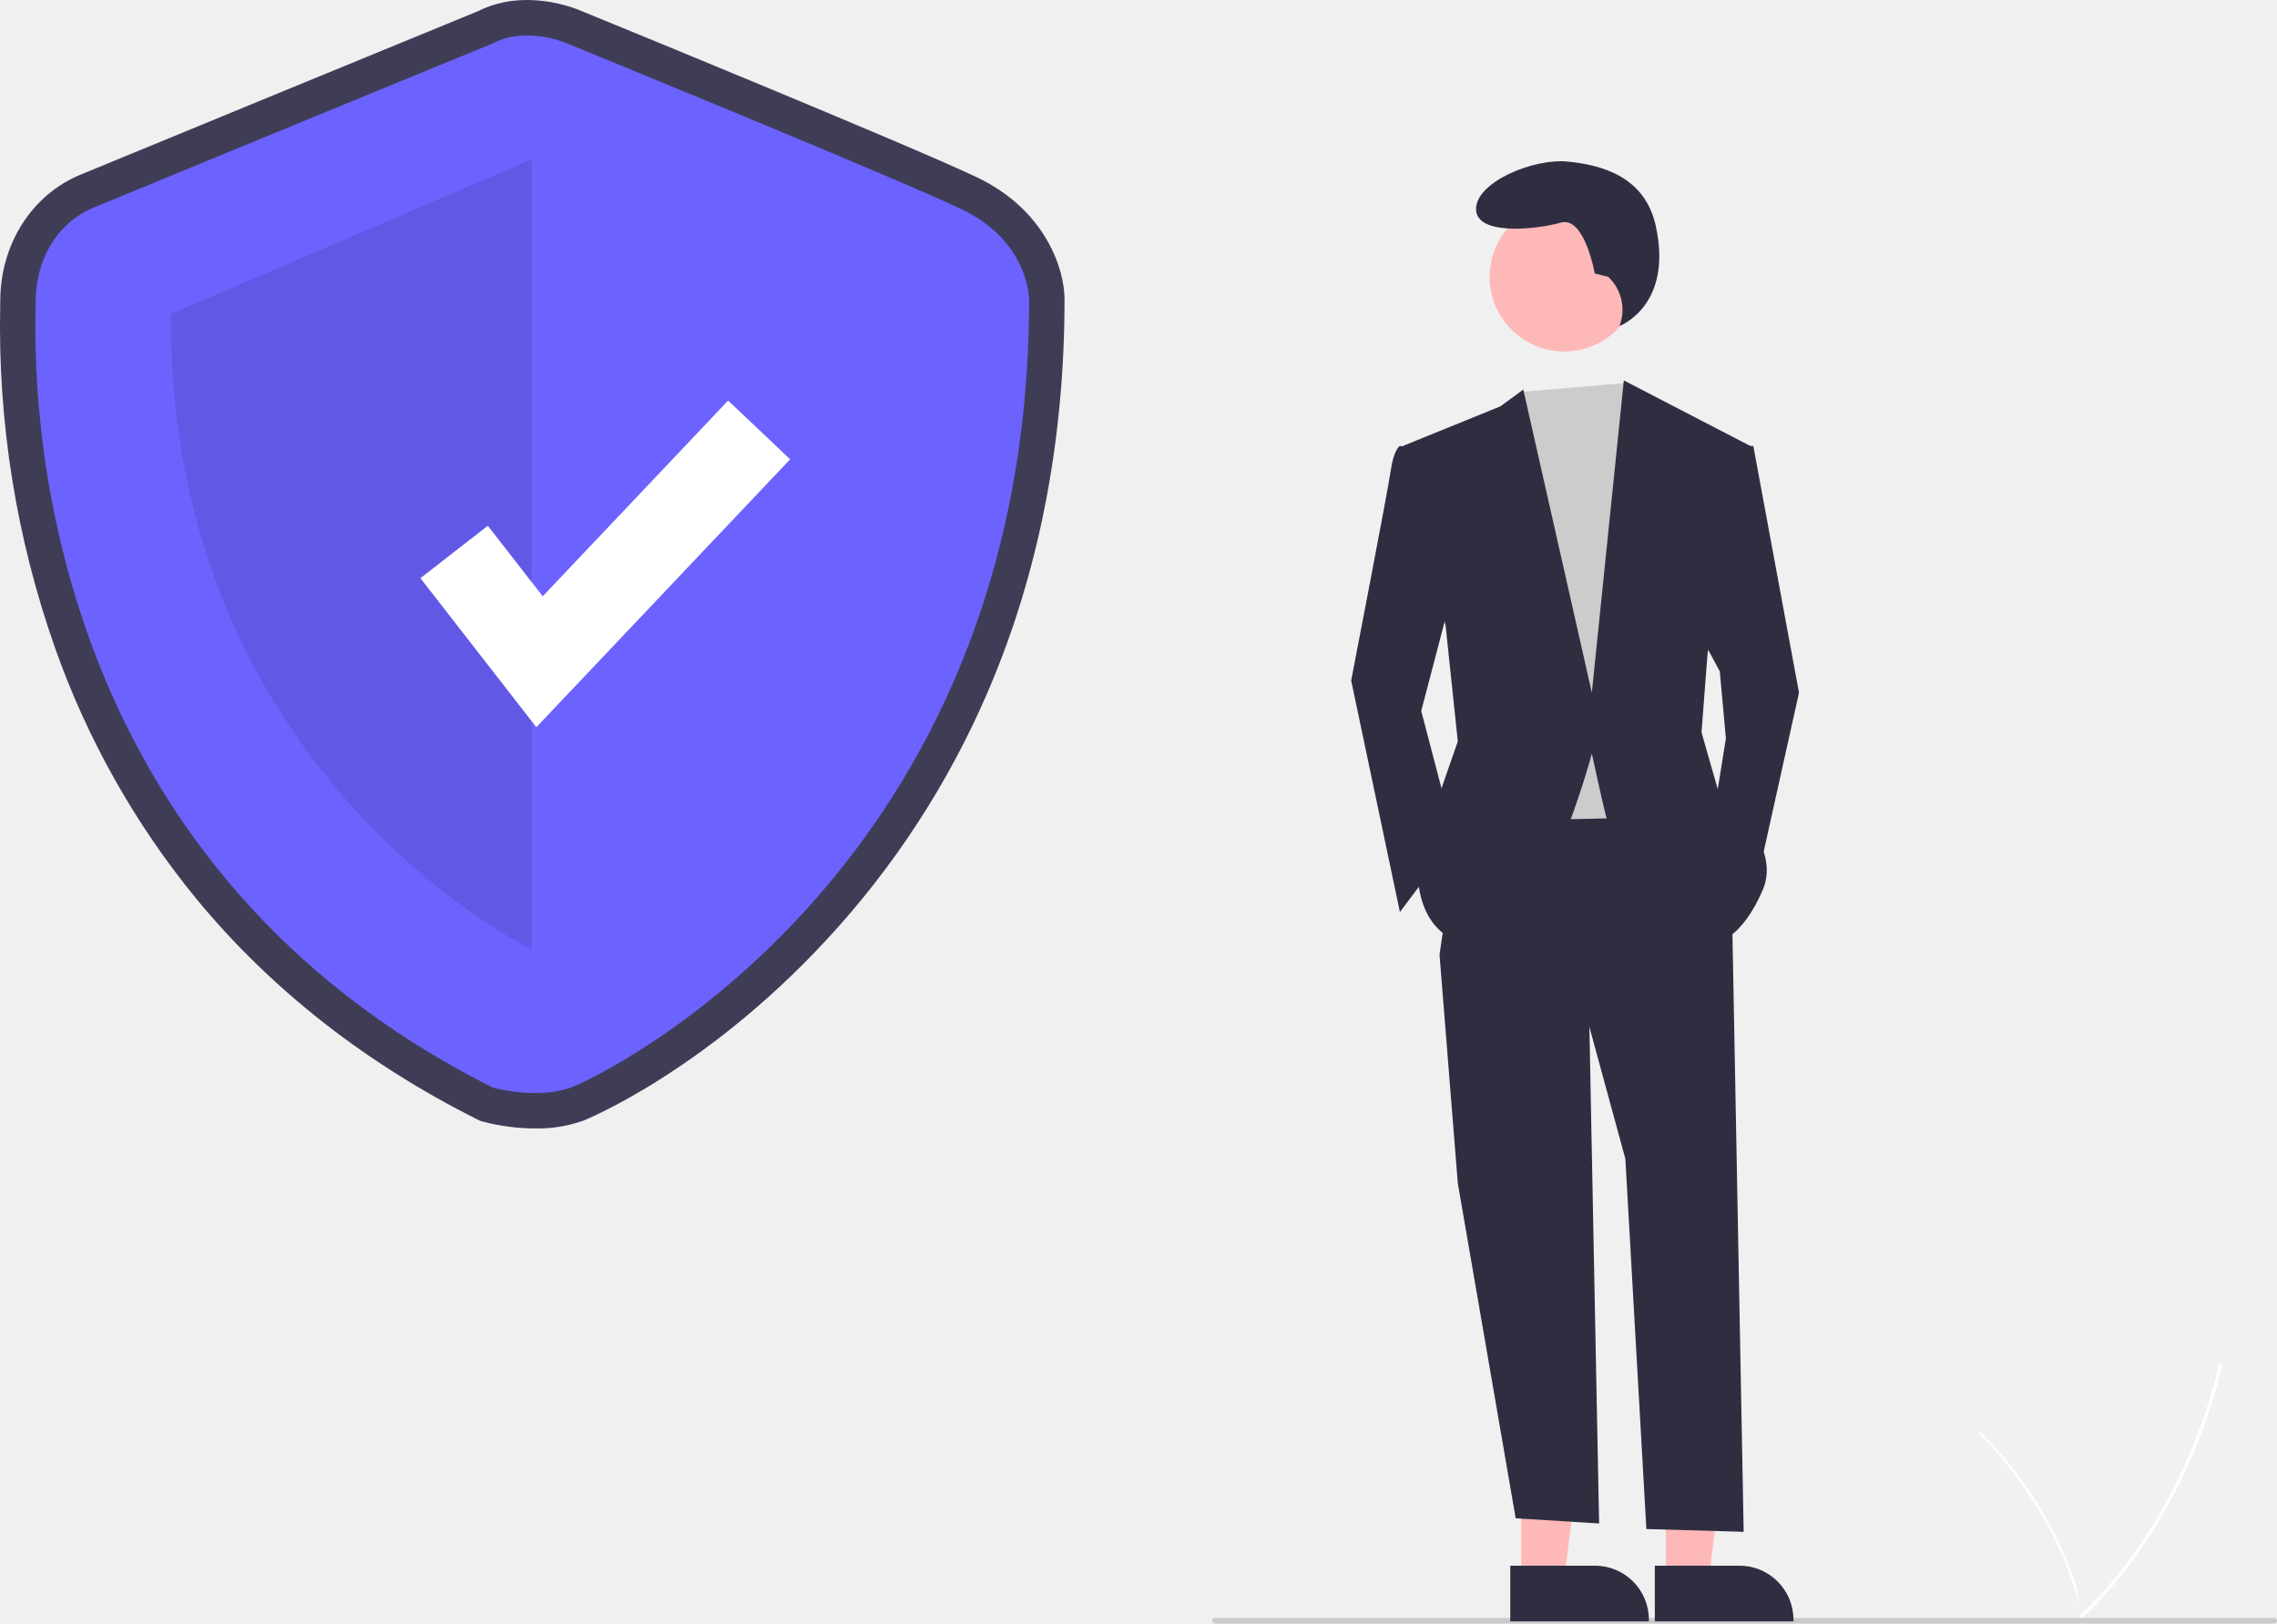
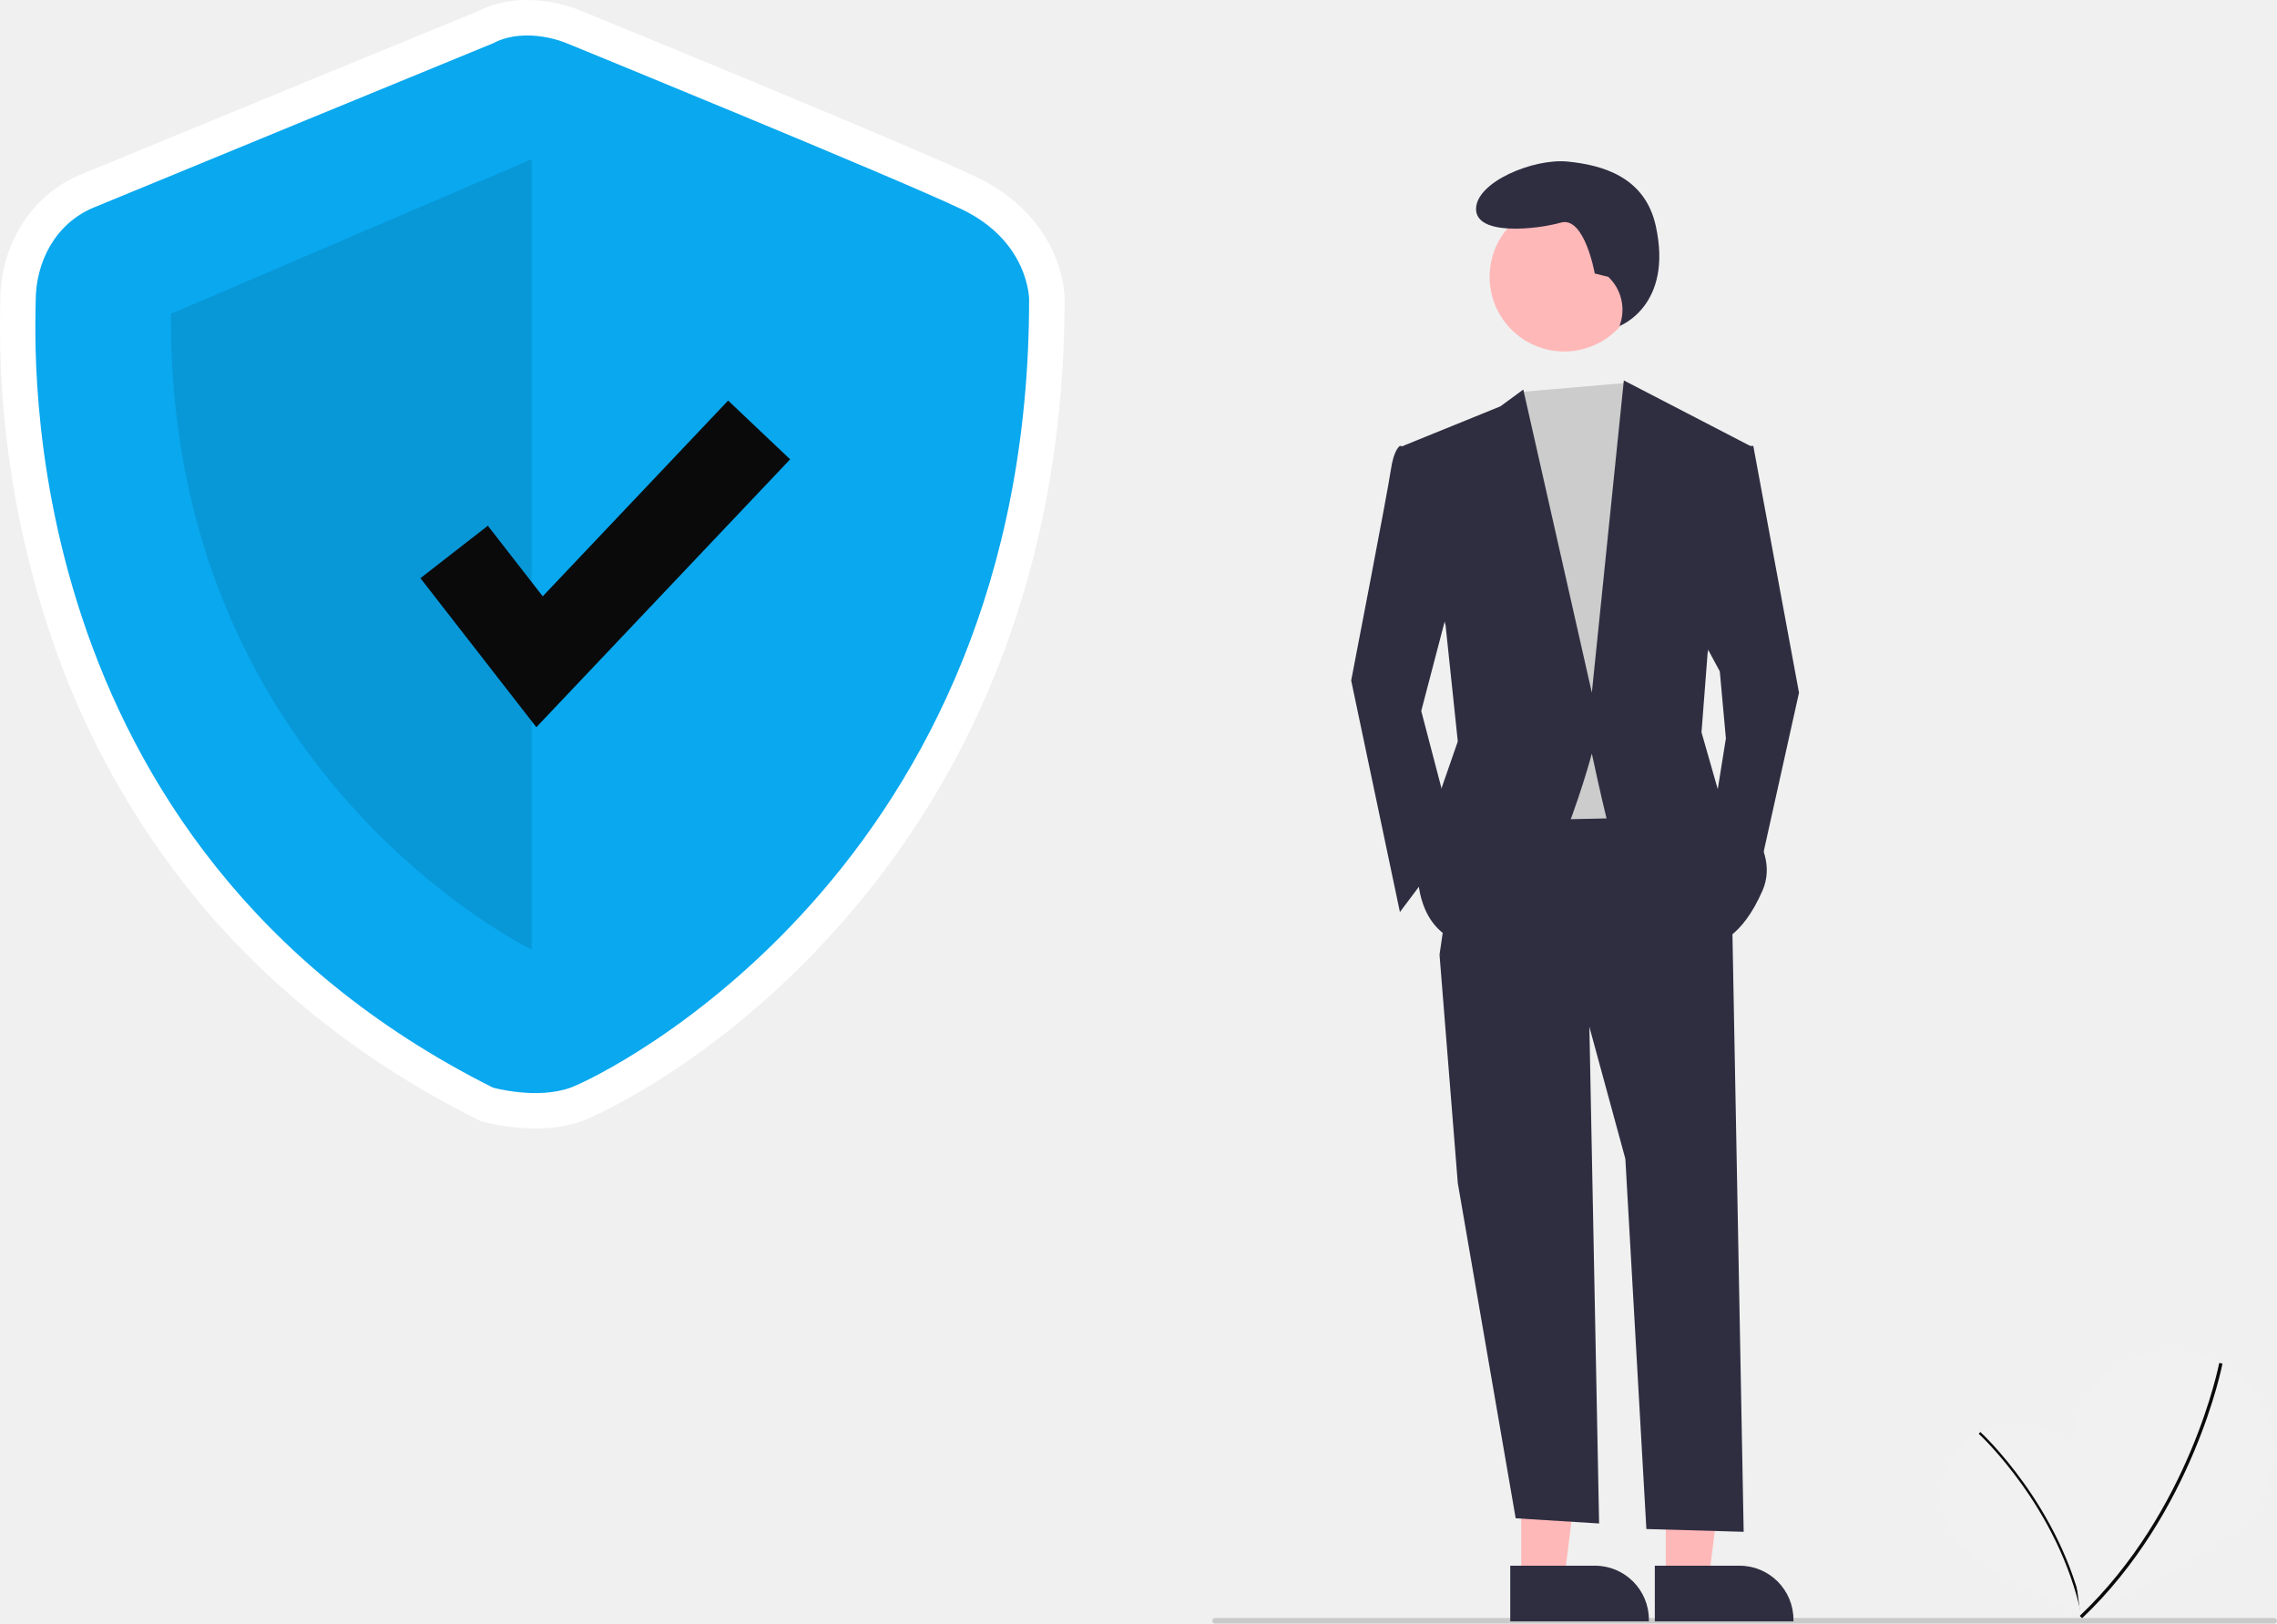
<svg xmlns="http://www.w3.org/2000/svg" data-name="Layer 1" width="819.07" height="584" viewBox="0 0 819.07 584">
  <path d="M938.366,683.359c7.184,12.698,1.092,55.585,1.092,55.585s-39.891-16.886-47.073-29.578a26.413,26.413,0,0,1,45.981-26.007Z" transform="translate(-190.4648 -158)" fill="#f1f1f1" />
-   <path d="M940.037,738.889l-.847.179c-8.162-38.778-36.666-65.075-36.952-65.336l.583-.641C903.109,673.354,931.815,699.83,940.037,738.889Z" transform="translate(-190.4648 -158)" fill="#fff" />
+   <path d="M940.037,738.889l-.847.179c-8.162-38.778-36.666-65.075-36.952-65.336l.583-.641C903.109,673.354,931.815,699.83,940.037,738.889Z" transform="translate(-190.4648 -158)" fill="#0a0a0b" />
  <path d="M1003.638,697.818c-9.748,17.683-64.706,41.638-64.706,41.638s-9.061-59.263.682-76.941a36.556,36.556,0,1,1,64.025,35.302Z" transform="translate(-190.4648 -158)" fill="#f1f1f1" />
-   <path d="M939.416,740.098l-.826-.869c39.769-37.769,50.064-90.445,50.164-90.973l1.178.222C989.833,649.009,979.475,702.055,939.416,740.098Z" transform="translate(-190.4648 -158)" fill="#fff" />
-   <path d="M383.03,563.919a75.19,75.19,0,0,1-18.64-2.411l-1.2-.332-1.113-.558c-40.242-20.177-74.192-46.827-100.907-79.211a299.865,299.865,0,0,1-50.949-90.47,348.21,348.21,0,0,1-19.691-122.665c.017-.876.031-1.553.031-2.019,0-20.289,11.262-38.091,28.691-45.354,13.339-5.558,134.455-55.305,143.206-58.9,16.48-8.258,34.062-1.365,36.876-.16,6.311,2.58,118.275,48.375,142.471,59.896,24.936,11.874,31.589,33.206,31.589,43.938,0,48.588-8.415,93.998-25.011,134.967a312.517,312.517,0,0,1-56.162,90.511c-45.847,51.594-91.706,69.884-92.148,70.045A50.11,50.11,0,0,1,383.03,563.919Zm-10.785-26.714c3.976.891,13.129,2.228,19.096.052,7.579-2.764,45.962-22.668,81.83-63.032,49.557-55.769,74.702-125.875,74.739-208.372-.089-1.671-1.275-13.592-17.062-21.109C507.123,233.447,390.746,185.86,389.573,185.381l-.322-.136c-2.439-1.022-10.201-3.175-15.551-.371l-1.071.499c-1.297.533-129.863,53.338-143.575,59.051-9.592,3.997-13.009,13.897-13.009,21.83,0,.58-.015,1.423-.036,2.513C214.914,325.214,227.976,464.113,372.246,537.205Z" transform="translate(-190.4648 -158)" fill="#3f3d56" />
-   <path d="M367.789,173.586S238.054,226.87,224.154,232.662s-20.85,19.692-20.85,33.592S192.879,461.532,367.789,549.228c0,0,15.875,4.392,27.919,0s164.945-78.526,164.945-283.553c0,0,0-20.85-24.325-32.434s-141.934-59.655-141.934-59.655S379.951,167.215,367.789,173.586Z" transform="translate(-190.4648 -158)" fill="#6c63ff" />
+   <path d="M939.416,740.098l-.826-.869c39.769-37.769,50.064-90.445,50.164-90.973l1.178.222C989.833,649.009,979.475,702.055,939.416,740.098Z" transform="translate(-190.4648 -158)" fill="#0a0a0b" />
+   <path d="M383.03,563.919a75.19,75.19,0,0,1-18.64-2.411l-1.2-.332-1.113-.558c-40.242-20.177-74.192-46.827-100.907-79.211a299.865,299.865,0,0,1-50.949-90.47,348.21,348.21,0,0,1-19.691-122.665c.017-.876.031-1.553.031-2.019,0-20.289,11.262-38.091,28.691-45.354,13.339-5.558,134.455-55.305,143.206-58.9,16.48-8.258,34.062-1.365,36.876-.16,6.311,2.58,118.275,48.375,142.471,59.896,24.936,11.874,31.589,33.206,31.589,43.938,0,48.588-8.415,93.998-25.011,134.967a312.517,312.517,0,0,1-56.162,90.511c-45.847,51.594-91.706,69.884-92.148,70.045A50.11,50.11,0,0,1,383.03,563.919Zm-10.785-26.714c3.976.891,13.129,2.228,19.096.052,7.579-2.764,45.962-22.668,81.83-63.032,49.557-55.769,74.702-125.875,74.739-208.372-.089-1.671-1.275-13.592-17.062-21.109C507.123,233.447,390.746,185.86,389.573,185.381l-.322-.136c-2.439-1.022-10.201-3.175-15.551-.371l-1.071.499c-1.297.533-129.863,53.338-143.575,59.051-9.592,3.997-13.009,13.897-13.009,21.83,0,.58-.015,1.423-.036,2.513C214.914,325.214,227.976,464.113,372.246,537.205Z" transform="translate(-190.4648 -158)" fill="#fff" />
+   <path d="M367.789,173.586S238.054,226.87,224.154,232.662s-20.85,19.692-20.85,33.592S192.879,461.532,367.789,549.228c0,0,15.875,4.392,27.919,0s164.945-78.526,164.945-283.553c0,0,0-20.85-24.325-32.434s-141.934-59.655-141.934-59.655S379.951,167.215,367.789,173.586Z" transform="translate(-190.4648 -158)" fill="#09a8ef" />
  <path d="M381.689,215.286V499.537S250.796,436.53,251.954,270.887Z" transform="translate(-190.4648 -158)" opacity="0.1" />
-   <polygon points="192.931 261.581 151.235 207.969 175.483 189.11 195.226 214.494 261.921 144.088 284.224 165.219 192.931 261.581" fill="#fff" />
+   <polygon points="192.931 261.581 151.235 207.969 175.483 189.11 195.226 214.494 261.921 144.088 284.224 165.219 192.931 261.581" fill="#0a0a0b" />
  <path d="M1008.535,742h-381a1,1,0,0,1,0-2h381a1,1,0,0,1,0,2Z" transform="translate(-190.4648 -158)" fill="#cacaca" />
  <polygon points="547.206 568.237 562.671 568.236 570.029 508.583 547.203 508.584 547.206 568.237" fill="#ffb8b8" />
  <path d="M733.725,721.188l30.458-.001h.001a19.411,19.411,0,0,1,19.41,19.41v.631l-49.868.002Z" transform="translate(-190.4648 -158)" fill="#2f2e41" />
  <polygon points="599.206 568.237 614.671 568.236 622.029 508.583 599.203 508.584 599.206 568.237" fill="#ffb8b8" />
  <path d="M785.725,721.188l30.458-.001h.001a19.411,19.411,0,0,1,19.41,19.41v.631l-49.868.002Z" transform="translate(-190.4648 -158)" fill="#2f2e41" />
  <polygon points="571.514 358.75 575.224 548 545.213 546.139 524.393 425.597 517.817 343.408 571.514 358.75" fill="#2f2e41" />
  <path d="M813.483,484.971,817.689,709l-35-1-7.56-133.17-13.15-48.217-53.696-25.204,8.767-60.271,78.9-1.096Z" transform="translate(-190.4648 -158)" fill="#2f2e41" />
  <circle cx="562.676" cy="99.594" r="26.838" fill="#ffb8b8" />
  <polygon points="584.936 137.738 589.047 143.966 600.006 174.649 591.239 294.095 539.734 295.192 533.16 158.211 546.933 140.995 584.936 137.738" fill="#ccc" />
  <path d="M702.803,319.499l-8.767-1.096s-2.192,1.096-3.288,8.767-14.246,75.613-14.246,75.613l17.533,83.284,19.725-26.3-12.054-46.025,12.054-46.025Z" transform="translate(-190.4648 -158)" fill="#2f2e41" />
  <polygon points="624.114 160.404 630.689 160.404 647.127 249.166 631.785 318.204 616.443 293 620.826 265.604 618.635 241.496 610.964 227.249 624.114 160.404" fill="#2f2e41" />
  <path d="M768.999,257.594l-4.88-1.22s-3.66-20.739-12.199-18.299-30.498,4.88-30.498-4.88,20.739-18.299,32.938-17.079,27.779,5.267,31.718,23.178c6.314,28.713-13.026,35.965-13.026,35.965l.322-1.045a16.282,16.282,0,0,0-4.374-16.621Z" transform="translate(-190.4648 -158)" fill="#2f2e41" />
  <path d="M695.132,318.403l35.067-14.246,8.219-6.027,24.656,109.036,11.506-112.324,45.477,23.561L804.716,392.92l-2.192,28.492,6.575,23.013s23.013,16.438,15.342,33.971-16.438,18.629-16.438,18.629-37.259-35.067-39.45-43.834-5.479-24.108-5.479-24.108-18.629,70.134-40.546,69.038-21.917-24.108-21.917-24.108l5.479-24.108,8.767-25.204-4.383-41.642Z" transform="translate(-190.4648 -158)" fill="#2f2e41" />
</svg>
